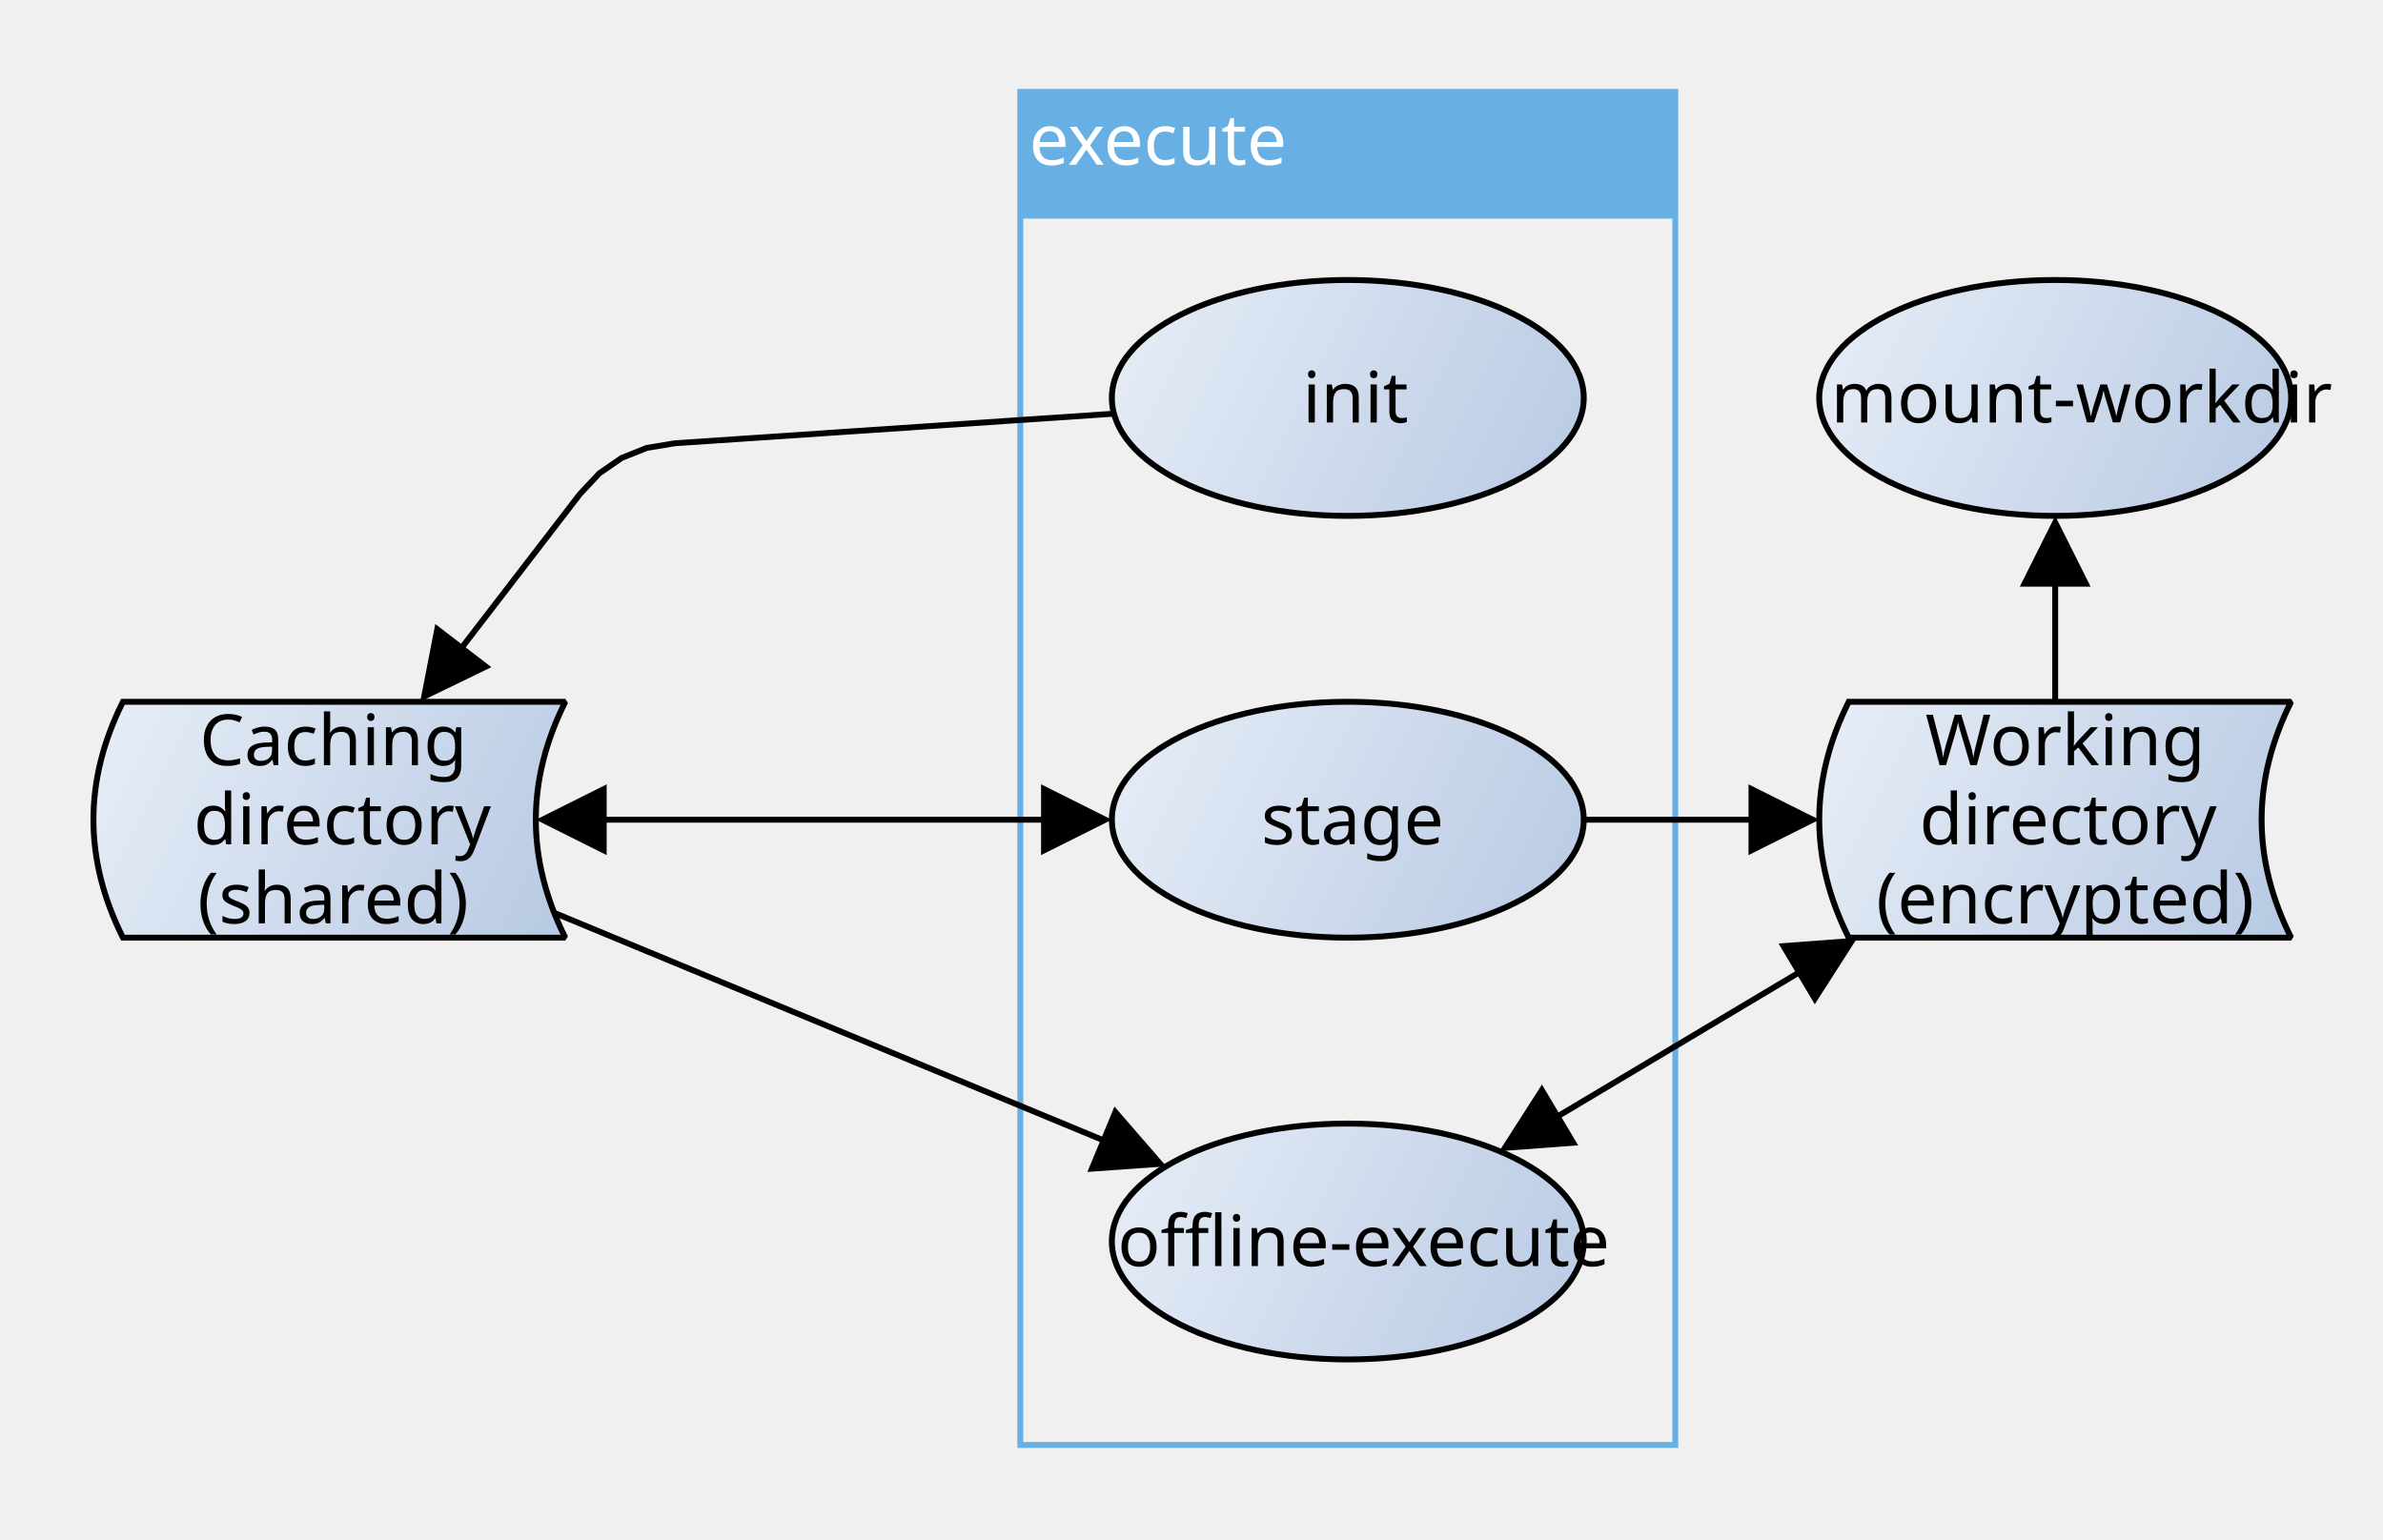
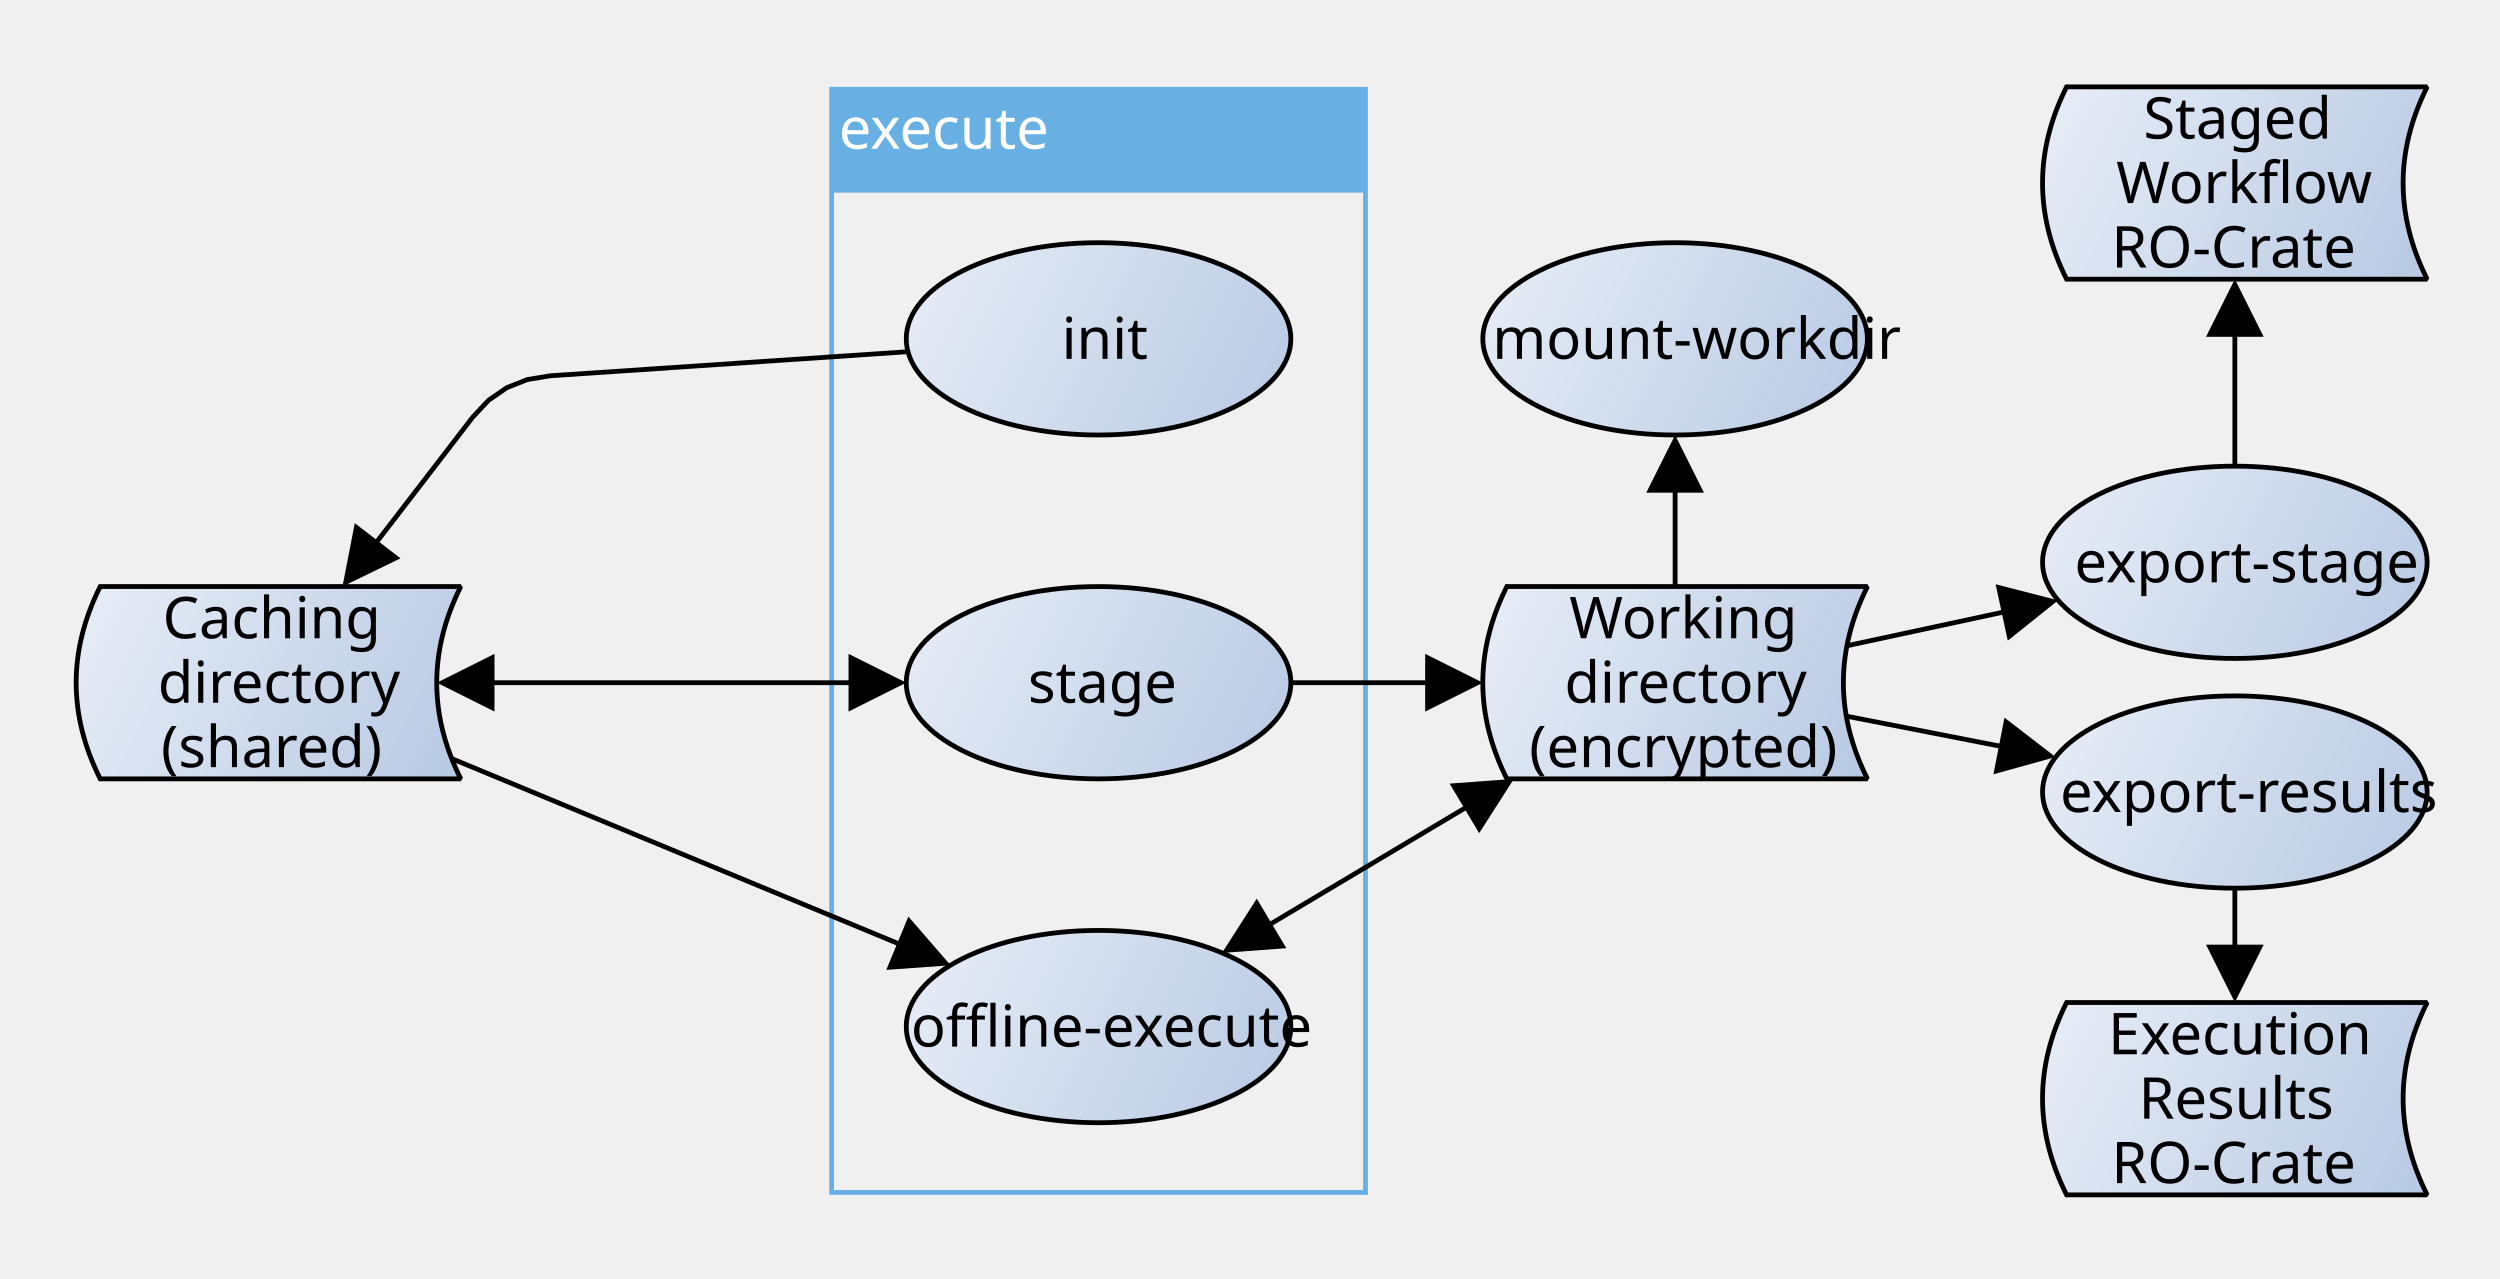
- <svg xmlns="http://www.w3.org/2000/svg" fill-opacity="1" color-rendering="auto" color-interpolation="auto" text-rendering="auto" stroke="black" stroke-linecap="square" width="404" stroke-miterlimit="10" shape-rendering="auto" stroke-opacity="1" fill="black" stroke-dasharray="none" font-weight="normal" stroke-width="1" height="261" font-family="'Dialog'" font-style="normal" stroke-linejoin="miter" font-size="12px" stroke-dashoffset="0" image-rendering="auto">
+ <svg xmlns="http://www.w3.org/2000/svg" fill-opacity="1" color-rendering="auto" color-interpolation="auto" text-rendering="auto" stroke="black" stroke-linecap="square" width="520" stroke-miterlimit="10" shape-rendering="auto" stroke-opacity="1" fill="black" stroke-dasharray="none" font-weight="normal" stroke-width="1" height="266" font-family="'Dialog'" font-style="normal" stroke-linejoin="miter" font-size="12px" stroke-dashoffset="0" image-rendering="auto">
  <defs id="genericDefs" />
  <g>
    <defs id="defs1">
      <linearGradient x1="609.424" gradientUnits="userSpaceOnUse" x2="689.424" y1="348.004" y2="388.004" id="linearGradient1" spreadMethod="reflect">
        <stop stop-opacity="1" stop-color="rgb(232,238,247)" offset="0%" />
        <stop stop-opacity="1" stop-color="rgb(183,201,227)" offset="100%" />
      </linearGradient>
      <linearGradient x1="316.84" gradientUnits="userSpaceOnUse" x2="396.84" y1="348.004" y2="388.004" id="linearGradient2" spreadMethod="reflect">
        <stop stop-opacity="1" stop-color="rgb(232,238,247)" offset="0%" />
        <stop stop-opacity="1" stop-color="rgb(183,201,227)" offset="100%" />
      </linearGradient>
      <linearGradient x1="609.424" gradientUnits="userSpaceOnUse" x2="689.424" y1="276.48" y2="316.48" id="linearGradient3" spreadMethod="reflect">
        <stop stop-opacity="1" stop-color="rgb(232,238,247)" offset="0%" />
        <stop stop-opacity="1" stop-color="rgb(183,201,227)" offset="100%" />
      </linearGradient>
      <linearGradient x1="489.5" gradientUnits="userSpaceOnUse" x2="569.5" y1="276.48" y2="316.48" id="linearGradient4" spreadMethod="reflect">
        <stop stop-opacity="1" stop-color="rgb(232,238,247)" offset="0%" />
        <stop stop-opacity="1" stop-color="rgb(183,201,227)" offset="100%" />
      </linearGradient>
      <linearGradient x1="489.5" gradientUnits="userSpaceOnUse" x2="569.5" y1="419.528" y2="459.528" id="linearGradient5" spreadMethod="reflect">
        <stop stop-opacity="1" stop-color="rgb(232,238,247)" offset="0%" />
        <stop stop-opacity="1" stop-color="rgb(183,201,227)" offset="100%" />
      </linearGradient>
      <linearGradient x1="489.5" gradientUnits="userSpaceOnUse" x2="569.5" y1="348.004" y2="388.004" id="linearGradient6" spreadMethod="reflect">
        <stop stop-opacity="1" stop-color="rgb(232,238,247)" offset="0%" />
        <stop stop-opacity="1" stop-color="rgb(183,201,227)" offset="100%" />
      </linearGradient>
+       <linearGradient x1="725.848" gradientUnits="userSpaceOnUse" x2="805.848" y1="322.96" y2="362.96" id="linearGradient7" spreadMethod="reflect">
+         <stop stop-opacity="1" stop-color="rgb(232,238,247)" offset="0%" />
+         <stop stop-opacity="1" stop-color="rgb(183,201,227)" offset="100%" />
+       </linearGradient>
+       <linearGradient x1="725.848" gradientUnits="userSpaceOnUse" x2="805.848" y1="370.744" y2="410.744" id="linearGradient8" spreadMethod="reflect">
+         <stop stop-opacity="1" stop-color="rgb(232,238,247)" offset="0%" />
+         <stop stop-opacity="1" stop-color="rgb(183,201,227)" offset="100%" />
+       </linearGradient>
+       <linearGradient x1="725.848" gradientUnits="userSpaceOnUse" x2="805.848" y1="434.528" y2="474.528" id="linearGradient9" spreadMethod="reflect">
+         <stop stop-opacity="1" stop-color="rgb(232,238,247)" offset="0%" />
+         <stop stop-opacity="1" stop-color="rgb(183,201,227)" offset="100%" />
+       </linearGradient>
+       <linearGradient x1="725.848" gradientUnits="userSpaceOnUse" x2="805.848" y1="244.074" y2="284.074" id="linearGradient10" spreadMethod="reflect">
+         <stop stop-opacity="1" stop-color="rgb(232,238,247)" offset="0%" />
+         <stop stop-opacity="1" stop-color="rgb(183,201,227)" offset="100%" />
+       </linearGradient>
      <clipPath clipPathUnits="userSpaceOnUse" id="clipPath1">
-         <path d="M0 0 L404 0 L404 261 L0 261 L0 0 Z" />
+         <path d="M0 0 L520 0 L520 266 L0 266 L0 0 Z" />
      </clipPath>
      <clipPath clipPathUnits="userSpaceOnUse" id="clipPath2">
-         <path d="M301 229 L705 229 L705 490 L301 490 L301 229 Z" />
+         <path d="M301 226 L821 226 L821 492 L301 492 L301 226 Z" />
      </clipPath>
    </defs>
-     <g fill="url(#linearGradient1)" text-rendering="geometricPrecision" shape-rendering="geometricPrecision" transform="matrix(1,0,0,1,-301,-229)" stroke="url(#linearGradient1)">
+     <g fill="url(#linearGradient1)" text-rendering="geometricPrecision" shape-rendering="geometricPrecision" transform="matrix(1,0,0,1,-301,-226)" stroke="url(#linearGradient1)">
      <path d="M614.424 348.004 L689.424 348.004 Q679.424 368.004 689.424 388.004 L614.424 388.004 Q604.424 368.004 614.424 348.004 Z" stroke="none" clip-path="url(#clipPath2)" />
    </g>
-     <g text-rendering="geometricPrecision" stroke-miterlimit="1.45" shape-rendering="geometricPrecision" transform="matrix(1,0,0,1,-301,-229)" stroke-linecap="butt">
+     <g text-rendering="geometricPrecision" stroke-miterlimit="1.45" shape-rendering="geometricPrecision" transform="matrix(1,0,0,1,-301,-226)" stroke-linecap="butt">
      <path fill="none" d="M614.424 348.004 L689.424 348.004 Q679.424 368.004 689.424 388.004 L614.424 388.004 Q604.424 368.004 614.424 348.004 Z" clip-path="url(#clipPath2)" />
      <text x="627.419" xml:space="preserve" y="358.758" clip-path="url(#clipPath2)" font-family="sans-serif" stroke="none">Working</text>
      <text x="626.417" xml:space="preserve" y="372.164" clip-path="url(#clipPath2)" font-family="sans-serif" stroke="none">directory</text>
      <text x="619.078" xml:space="preserve" y="385.57" clip-path="url(#clipPath2)" font-family="sans-serif" stroke="none">(encrypted)</text>
    </g>
-     <g fill="url(#linearGradient2)" text-rendering="geometricPrecision" shape-rendering="geometricPrecision" transform="matrix(1,0,0,1,-301,-229)" stroke="url(#linearGradient2)">
+     <g fill="url(#linearGradient2)" text-rendering="geometricPrecision" shape-rendering="geometricPrecision" transform="matrix(1,0,0,1,-301,-226)" stroke="url(#linearGradient2)">
      <path d="M321.84 348.004 L396.84 348.004 Q386.84 368.004 396.84 388.004 L321.84 388.004 Q311.84 368.004 321.84 348.004 Z" stroke="none" clip-path="url(#clipPath2)" />
    </g>
-     <g text-rendering="geometricPrecision" stroke-miterlimit="1.45" shape-rendering="geometricPrecision" transform="matrix(1,0,0,1,-301,-229)" stroke-linecap="butt">
+     <g text-rendering="geometricPrecision" stroke-miterlimit="1.45" shape-rendering="geometricPrecision" transform="matrix(1,0,0,1,-301,-226)" stroke-linecap="butt">
      <path fill="none" d="M321.84 348.004 L396.84 348.004 Q386.84 368.004 396.84 388.004 L321.84 388.004 Q311.84 368.004 321.84 348.004 Z" clip-path="url(#clipPath2)" />
      <text x="334.826" xml:space="preserve" y="358.758" clip-path="url(#clipPath2)" font-family="sans-serif" stroke="none">Caching</text>
      <text x="333.833" xml:space="preserve" y="372.164" clip-path="url(#clipPath2)" font-family="sans-serif" stroke="none">directory</text>
      <text x="334.498" xml:space="preserve" y="385.57" clip-path="url(#clipPath2)" font-family="sans-serif" stroke="none">(shared)</text>
    </g>
-     <g fill="url(#linearGradient3)" text-rendering="geometricPrecision" shape-rendering="geometricPrecision" transform="matrix(1,0,0,1,-301,-229)" stroke="url(#linearGradient3)">
+     <g fill="url(#linearGradient3)" text-rendering="geometricPrecision" shape-rendering="geometricPrecision" transform="matrix(1,0,0,1,-301,-226)" stroke="url(#linearGradient3)">
      <ellipse rx="40" ry="20" clip-path="url(#clipPath2)" cx="649.424" cy="296.48" stroke="none" />
    </g>
-     <g text-rendering="geometricPrecision" stroke-miterlimit="1.45" shape-rendering="geometricPrecision" transform="matrix(1,0,0,1,-301,-229)" stroke-linecap="butt">
+     <g text-rendering="geometricPrecision" stroke-miterlimit="1.45" shape-rendering="geometricPrecision" transform="matrix(1,0,0,1,-301,-226)" stroke-linecap="butt">
      <ellipse rx="40" fill="none" ry="20" clip-path="url(#clipPath2)" cx="649.424" cy="296.48" />
      <text x="611.414" xml:space="preserve" y="300.64" clip-path="url(#clipPath2)" font-family="sans-serif" stroke="none">mount-workdir</text>
    </g>
-     <g text-rendering="geometricPrecision" stroke-miterlimit="1.45" shape-rendering="geometricPrecision" transform="matrix(1,0,0,1,-301,-229)" stroke-linecap="butt">
+     <g text-rendering="geometricPrecision" stroke-miterlimit="1.45" shape-rendering="geometricPrecision" transform="matrix(1,0,0,1,-301,-226)" stroke-linecap="butt">
      <path fill="none" d="M649.424 347.993 L649.424 327.476" clip-path="url(#clipPath2)" />
      <path d="M649.424 316.476 L643.424 328.476 L655.424 328.476 Z" clip-path="url(#clipPath2)" stroke="none" />
    </g>
-     <g fill="rgb(104,176,227)" text-rendering="geometricPrecision" shape-rendering="geometricPrecision" transform="matrix(1,0,0,1,-301,-229)" stroke="rgb(104,176,227)">
+     <g fill="rgb(104,176,227)" text-rendering="geometricPrecision" shape-rendering="geometricPrecision" transform="matrix(1,0,0,1,-301,-226)" stroke="rgb(104,176,227)">
      <path d="M473.477 244.074 L473.477 474.528 L585.523 474.528 L585.523 244.074 ZM474.477 266.074 L474.477 473.528 L584.523 473.528 L584.523 266.074 Z" fill-rule="evenodd" clip-path="url(#clipPath2)" stroke="none" />
    </g>
-     <g stroke-linecap="butt" transform="matrix(1,0,0,1,-301,-229)" fill="white" text-rendering="geometricPrecision" font-family="sans-serif" shape-rendering="geometricPrecision" stroke="white" stroke-miterlimit="1.45">
+     <g stroke-linecap="butt" transform="matrix(1,0,0,1,-301,-226)" fill="white" text-rendering="geometricPrecision" font-family="sans-serif" shape-rendering="geometricPrecision" stroke="white" stroke-miterlimit="1.45">
      <text x="475.477" xml:space="preserve" y="256.937" clip-path="url(#clipPath2)" stroke="none">execute</text>
    </g>
-     <g fill="url(#linearGradient4)" text-rendering="geometricPrecision" shape-rendering="geometricPrecision" transform="matrix(1,0,0,1,-301,-229)" stroke="url(#linearGradient4)">
+     <g fill="url(#linearGradient4)" text-rendering="geometricPrecision" shape-rendering="geometricPrecision" transform="matrix(1,0,0,1,-301,-226)" stroke="url(#linearGradient4)">
      <ellipse rx="40" ry="20" clip-path="url(#clipPath2)" cx="529.5" cy="296.48" stroke="none" />
    </g>
-     <g text-rendering="geometricPrecision" stroke-miterlimit="1.45" shape-rendering="geometricPrecision" transform="matrix(1,0,0,1,-301,-229)" stroke-linecap="butt">
+     <g text-rendering="geometricPrecision" stroke-miterlimit="1.45" shape-rendering="geometricPrecision" transform="matrix(1,0,0,1,-301,-226)" stroke-linecap="butt">
      <ellipse rx="40" fill="none" ry="20" clip-path="url(#clipPath2)" cx="529.5" cy="296.48" />
      <text x="521.83" xml:space="preserve" y="300.64" clip-path="url(#clipPath2)" font-family="sans-serif" stroke="none">init</text>
    </g>
-     <g fill="url(#linearGradient5)" text-rendering="geometricPrecision" shape-rendering="geometricPrecision" transform="matrix(1,0,0,1,-301,-229)" stroke="url(#linearGradient5)">
+     <g fill="url(#linearGradient5)" text-rendering="geometricPrecision" shape-rendering="geometricPrecision" transform="matrix(1,0,0,1,-301,-226)" stroke="url(#linearGradient5)">
      <ellipse rx="40" ry="20" clip-path="url(#clipPath2)" cx="529.5" cy="439.528" stroke="none" />
    </g>
-     <g text-rendering="geometricPrecision" stroke-miterlimit="1.45" shape-rendering="geometricPrecision" transform="matrix(1,0,0,1,-301,-229)" stroke-linecap="butt">
+     <g text-rendering="geometricPrecision" stroke-miterlimit="1.45" shape-rendering="geometricPrecision" transform="matrix(1,0,0,1,-301,-226)" stroke-linecap="butt">
      <ellipse rx="40" fill="none" ry="20" clip-path="url(#clipPath2)" cx="529.5" cy="439.528" />
      <text x="490.477" xml:space="preserve" y="443.688" clip-path="url(#clipPath2)" font-family="sans-serif" stroke="none">offline-execute</text>
    </g>
-     <g fill="url(#linearGradient6)" text-rendering="geometricPrecision" shape-rendering="geometricPrecision" transform="matrix(1,0,0,1,-301,-229)" stroke="url(#linearGradient6)">
+     <g fill="url(#linearGradient6)" text-rendering="geometricPrecision" shape-rendering="geometricPrecision" transform="matrix(1,0,0,1,-301,-226)" stroke="url(#linearGradient6)">
      <ellipse rx="40" ry="20" clip-path="url(#clipPath2)" cx="529.5" cy="368.004" stroke="none" />
    </g>
-     <g text-rendering="geometricPrecision" stroke-miterlimit="1.45" shape-rendering="geometricPrecision" transform="matrix(1,0,0,1,-301,-229)" stroke-linecap="butt">
+     <g text-rendering="geometricPrecision" stroke-miterlimit="1.45" shape-rendering="geometricPrecision" transform="matrix(1,0,0,1,-301,-226)" stroke-linecap="butt">
      <ellipse rx="40" fill="none" ry="20" clip-path="url(#clipPath2)" cx="529.5" cy="368.004" />
      <text x="514.822" xml:space="preserve" y="372.164" clip-path="url(#clipPath2)" font-family="sans-serif" stroke="none">stage</text>
    </g>
-     <g text-rendering="geometricPrecision" stroke-miterlimit="1.45" shape-rendering="geometricPrecision" transform="matrix(1,0,0,1,-301,-229)" stroke-linecap="butt">
+     <g fill="url(#linearGradient7)" text-rendering="geometricPrecision" shape-rendering="geometricPrecision" transform="matrix(1,0,0,1,-301,-226)" stroke="url(#linearGradient7)">
+       <ellipse rx="40" ry="20" clip-path="url(#clipPath2)" cx="765.848" cy="342.96" stroke="none" />
+     </g>
+     <g text-rendering="geometricPrecision" stroke-miterlimit="1.45" shape-rendering="geometricPrecision" transform="matrix(1,0,0,1,-301,-226)" stroke-linecap="butt">
+       <ellipse rx="40" fill="none" ry="20" clip-path="url(#clipPath2)" cx="765.848" cy="342.96" />
+       <text x="732.496" xml:space="preserve" y="347.12" clip-path="url(#clipPath2)" font-family="sans-serif" stroke="none">export-stage</text>
+     </g>
+     <g fill="url(#linearGradient8)" text-rendering="geometricPrecision" shape-rendering="geometricPrecision" transform="matrix(1,0,0,1,-301,-226)" stroke="url(#linearGradient8)">
+       <ellipse rx="40" ry="20" clip-path="url(#clipPath2)" cx="765.848" cy="390.744" stroke="none" />
+     </g>
+     <g text-rendering="geometricPrecision" stroke-miterlimit="1.45" shape-rendering="geometricPrecision" transform="matrix(1,0,0,1,-301,-226)" stroke-linecap="butt">
+       <ellipse rx="40" fill="none" ry="20" clip-path="url(#clipPath2)" cx="765.848" cy="390.744" />
+       <text x="729.502" xml:space="preserve" y="394.904" clip-path="url(#clipPath2)" font-family="sans-serif" stroke="none">export-results</text>
+     </g>
+     <g fill="url(#linearGradient9)" text-rendering="geometricPrecision" shape-rendering="geometricPrecision" transform="matrix(1,0,0,1,-301,-226)" stroke="url(#linearGradient9)">
+       <path d="M730.848 434.528 L805.848 434.528 Q795.848 454.528 805.848 474.528 L730.848 474.528 Q720.848 454.528 730.848 434.528 Z" stroke="none" clip-path="url(#clipPath2)" />
+     </g>
+     <g text-rendering="geometricPrecision" stroke-miterlimit="1.45" shape-rendering="geometricPrecision" transform="matrix(1,0,0,1,-301,-226)" stroke-linecap="butt">
+       <path fill="none" d="M730.848 434.528 L805.848 434.528 Q795.848 454.528 805.848 474.528 L730.848 474.528 Q720.848 454.528 730.848 434.528 Z" clip-path="url(#clipPath2)" />
+       <text x="739.498" xml:space="preserve" y="445.282" clip-path="url(#clipPath2)" font-family="sans-serif" stroke="none">Execution</text>
+       <text x="745.841" xml:space="preserve" y="458.688" clip-path="url(#clipPath2)" font-family="sans-serif" stroke="none">Results</text>
+       <text x="740.178" xml:space="preserve" y="472.094" clip-path="url(#clipPath2)" font-family="sans-serif" stroke="none">RO-Crate</text>
+     </g>
+     <g fill="url(#linearGradient10)" text-rendering="geometricPrecision" shape-rendering="geometricPrecision" transform="matrix(1,0,0,1,-301,-226)" stroke="url(#linearGradient10)">
+       <path d="M730.848 244.074 L805.848 244.074 Q795.848 264.074 805.848 284.074 L730.848 284.074 Q720.848 264.074 730.848 244.074 Z" stroke="none" clip-path="url(#clipPath2)" />
+     </g>
+     <g text-rendering="geometricPrecision" stroke-miterlimit="1.45" shape-rendering="geometricPrecision" transform="matrix(1,0,0,1,-301,-226)" stroke-linecap="butt">
+       <path fill="none" d="M730.848 244.074 L805.848 244.074 Q795.848 264.074 805.848 284.074 L730.848 284.074 Q720.848 264.074 730.848 244.074 Z" clip-path="url(#clipPath2)" />
+       <text x="746.831" xml:space="preserve" y="254.828" clip-path="url(#clipPath2)" font-family="sans-serif" stroke="none">Staged</text>
+       <text x="741.18" xml:space="preserve" y="268.234" clip-path="url(#clipPath2)" font-family="sans-serif" stroke="none">Workflow</text>
+       <text x="740.178" xml:space="preserve" y="281.64" clip-path="url(#clipPath2)" font-family="sans-serif" stroke="none">RO-Crate</text>
+     </g>
+     <g text-rendering="geometricPrecision" stroke-miterlimit="1.45" shape-rendering="geometricPrecision" transform="matrix(1,0,0,1,-301,-226)" stroke-linecap="butt">
      <path fill="none" d="M489.848 299.152 L415.401 304.168 L410.655 304.957 L406.394 306.654 L402.618 309.257 L399.327 312.766 L378.942 339.269" clip-path="url(#clipPath2)" />
      <path d="M372.236 347.988 L384.308 342.134 L374.796 334.818 Z" clip-path="url(#clipPath2)" stroke="none" />
    </g>
-     <g text-rendering="geometricPrecision" stroke-miterlimit="1.45" shape-rendering="geometricPrecision" transform="matrix(1,0,0,1,-301,-229)" stroke-linecap="butt">
+     <g text-rendering="geometricPrecision" stroke-miterlimit="1.45" shape-rendering="geometricPrecision" transform="matrix(1,0,0,1,-301,-226)" stroke-linecap="butt">
      <path fill="none" d="M394.989 383.807 L488.567 422.572" clip-path="url(#clipPath2)" />
      <path d="M498.729 426.781 L489.939 416.646 L485.347 427.732 Z" clip-path="url(#clipPath2)" stroke="none" />
    </g>
-     <g text-rendering="geometricPrecision" stroke-miterlimit="1.45" shape-rendering="geometricPrecision" transform="matrix(1,0,0,1,-301,-229)" stroke-linecap="butt">
+     <g text-rendering="geometricPrecision" stroke-miterlimit="1.45" shape-rendering="geometricPrecision" transform="matrix(1,0,0,1,-301,-226)" stroke-linecap="butt">
      <path fill="none" d="M564.625 418.579 L606.452 393.633" clip-path="url(#clipPath2)" />
      <path d="M555.177 424.214 L568.557 423.22 L562.41 412.914 Z" clip-path="url(#clipPath2)" stroke="none" />
      <path d="M615.899 387.999 L602.52 388.992 L608.666 399.298 Z" clip-path="url(#clipPath2)" stroke="none" />
    </g>
-     <g text-rendering="geometricPrecision" stroke-miterlimit="1.45" shape-rendering="geometricPrecision" transform="matrix(1,0,0,1,-301,-229)" stroke-linecap="butt">
+     <g text-rendering="geometricPrecision" stroke-miterlimit="1.45" shape-rendering="geometricPrecision" transform="matrix(1,0,0,1,-301,-226)" stroke-linecap="butt">
      <path fill="none" d="M478.497 368.004 L402.85 368.004" clip-path="url(#clipPath2)" />
      <path d="M489.497 368.004 L477.497 362.004 L477.497 374.004 Z" clip-path="url(#clipPath2)" stroke="none" />
      <path d="M391.85 368.004 L403.85 374.004 L403.85 362.004 Z" clip-path="url(#clipPath2)" stroke="none" />
    </g>
-     <g text-rendering="geometricPrecision" stroke-miterlimit="1.45" shape-rendering="geometricPrecision" transform="matrix(1,0,0,1,-301,-229)" stroke-linecap="butt">
+     <g text-rendering="geometricPrecision" stroke-miterlimit="1.45" shape-rendering="geometricPrecision" transform="matrix(1,0,0,1,-301,-226)" stroke-linecap="butt">
      <path fill="none" d="M569.523 368.004 L598.435 368.004" clip-path="url(#clipPath2)" />
      <path d="M609.435 368.004 L597.435 362.004 L597.435 374.004 Z" clip-path="url(#clipPath2)" stroke="none" />
    </g>
+     <g text-rendering="geometricPrecision" stroke-miterlimit="1.45" shape-rendering="geometricPrecision" transform="matrix(1,0,0,1,-301,-226)" stroke-linecap="butt">
+       <path fill="none" d="M685.153 360.318 L718.332 353.181" clip-path="url(#clipPath2)" />
+       <path d="M729.086 350.868 L716.092 347.526 L718.616 359.257 Z" clip-path="url(#clipPath2)" stroke="none" />
+     </g>
+     <g text-rendering="geometricPrecision" stroke-miterlimit="1.45" shape-rendering="geometricPrecision" transform="matrix(1,0,0,1,-301,-226)" stroke-linecap="butt">
+       <path fill="none" d="M685.039 374.96 L717.765 381.352" clip-path="url(#clipPath2)" />
+       <path d="M728.561 383.461 L717.933 375.272 L715.633 387.049 Z" clip-path="url(#clipPath2)" stroke="none" />
+     </g>
+     <g text-rendering="geometricPrecision" stroke-miterlimit="1.45" shape-rendering="geometricPrecision" transform="matrix(1,0,0,1,-301,-226)" stroke-linecap="butt">
+       <path fill="none" d="M765.848 410.77 L765.848 423.486" clip-path="url(#clipPath2)" />
+       <path d="M765.848 434.486 L771.848 422.486 L759.848 422.486 Z" clip-path="url(#clipPath2)" stroke="none" />
+     </g>
+     <g text-rendering="geometricPrecision" stroke-miterlimit="1.45" shape-rendering="geometricPrecision" transform="matrix(1,0,0,1,-301,-226)" stroke-linecap="butt">
+       <path fill="none" d="M765.848 322.969 L765.848 295.06" clip-path="url(#clipPath2)" />
+       <path d="M765.848 284.06 L759.848 296.06 L771.848 296.06 Z" clip-path="url(#clipPath2)" stroke="none" />
+     </g>
  </g>
</svg>
